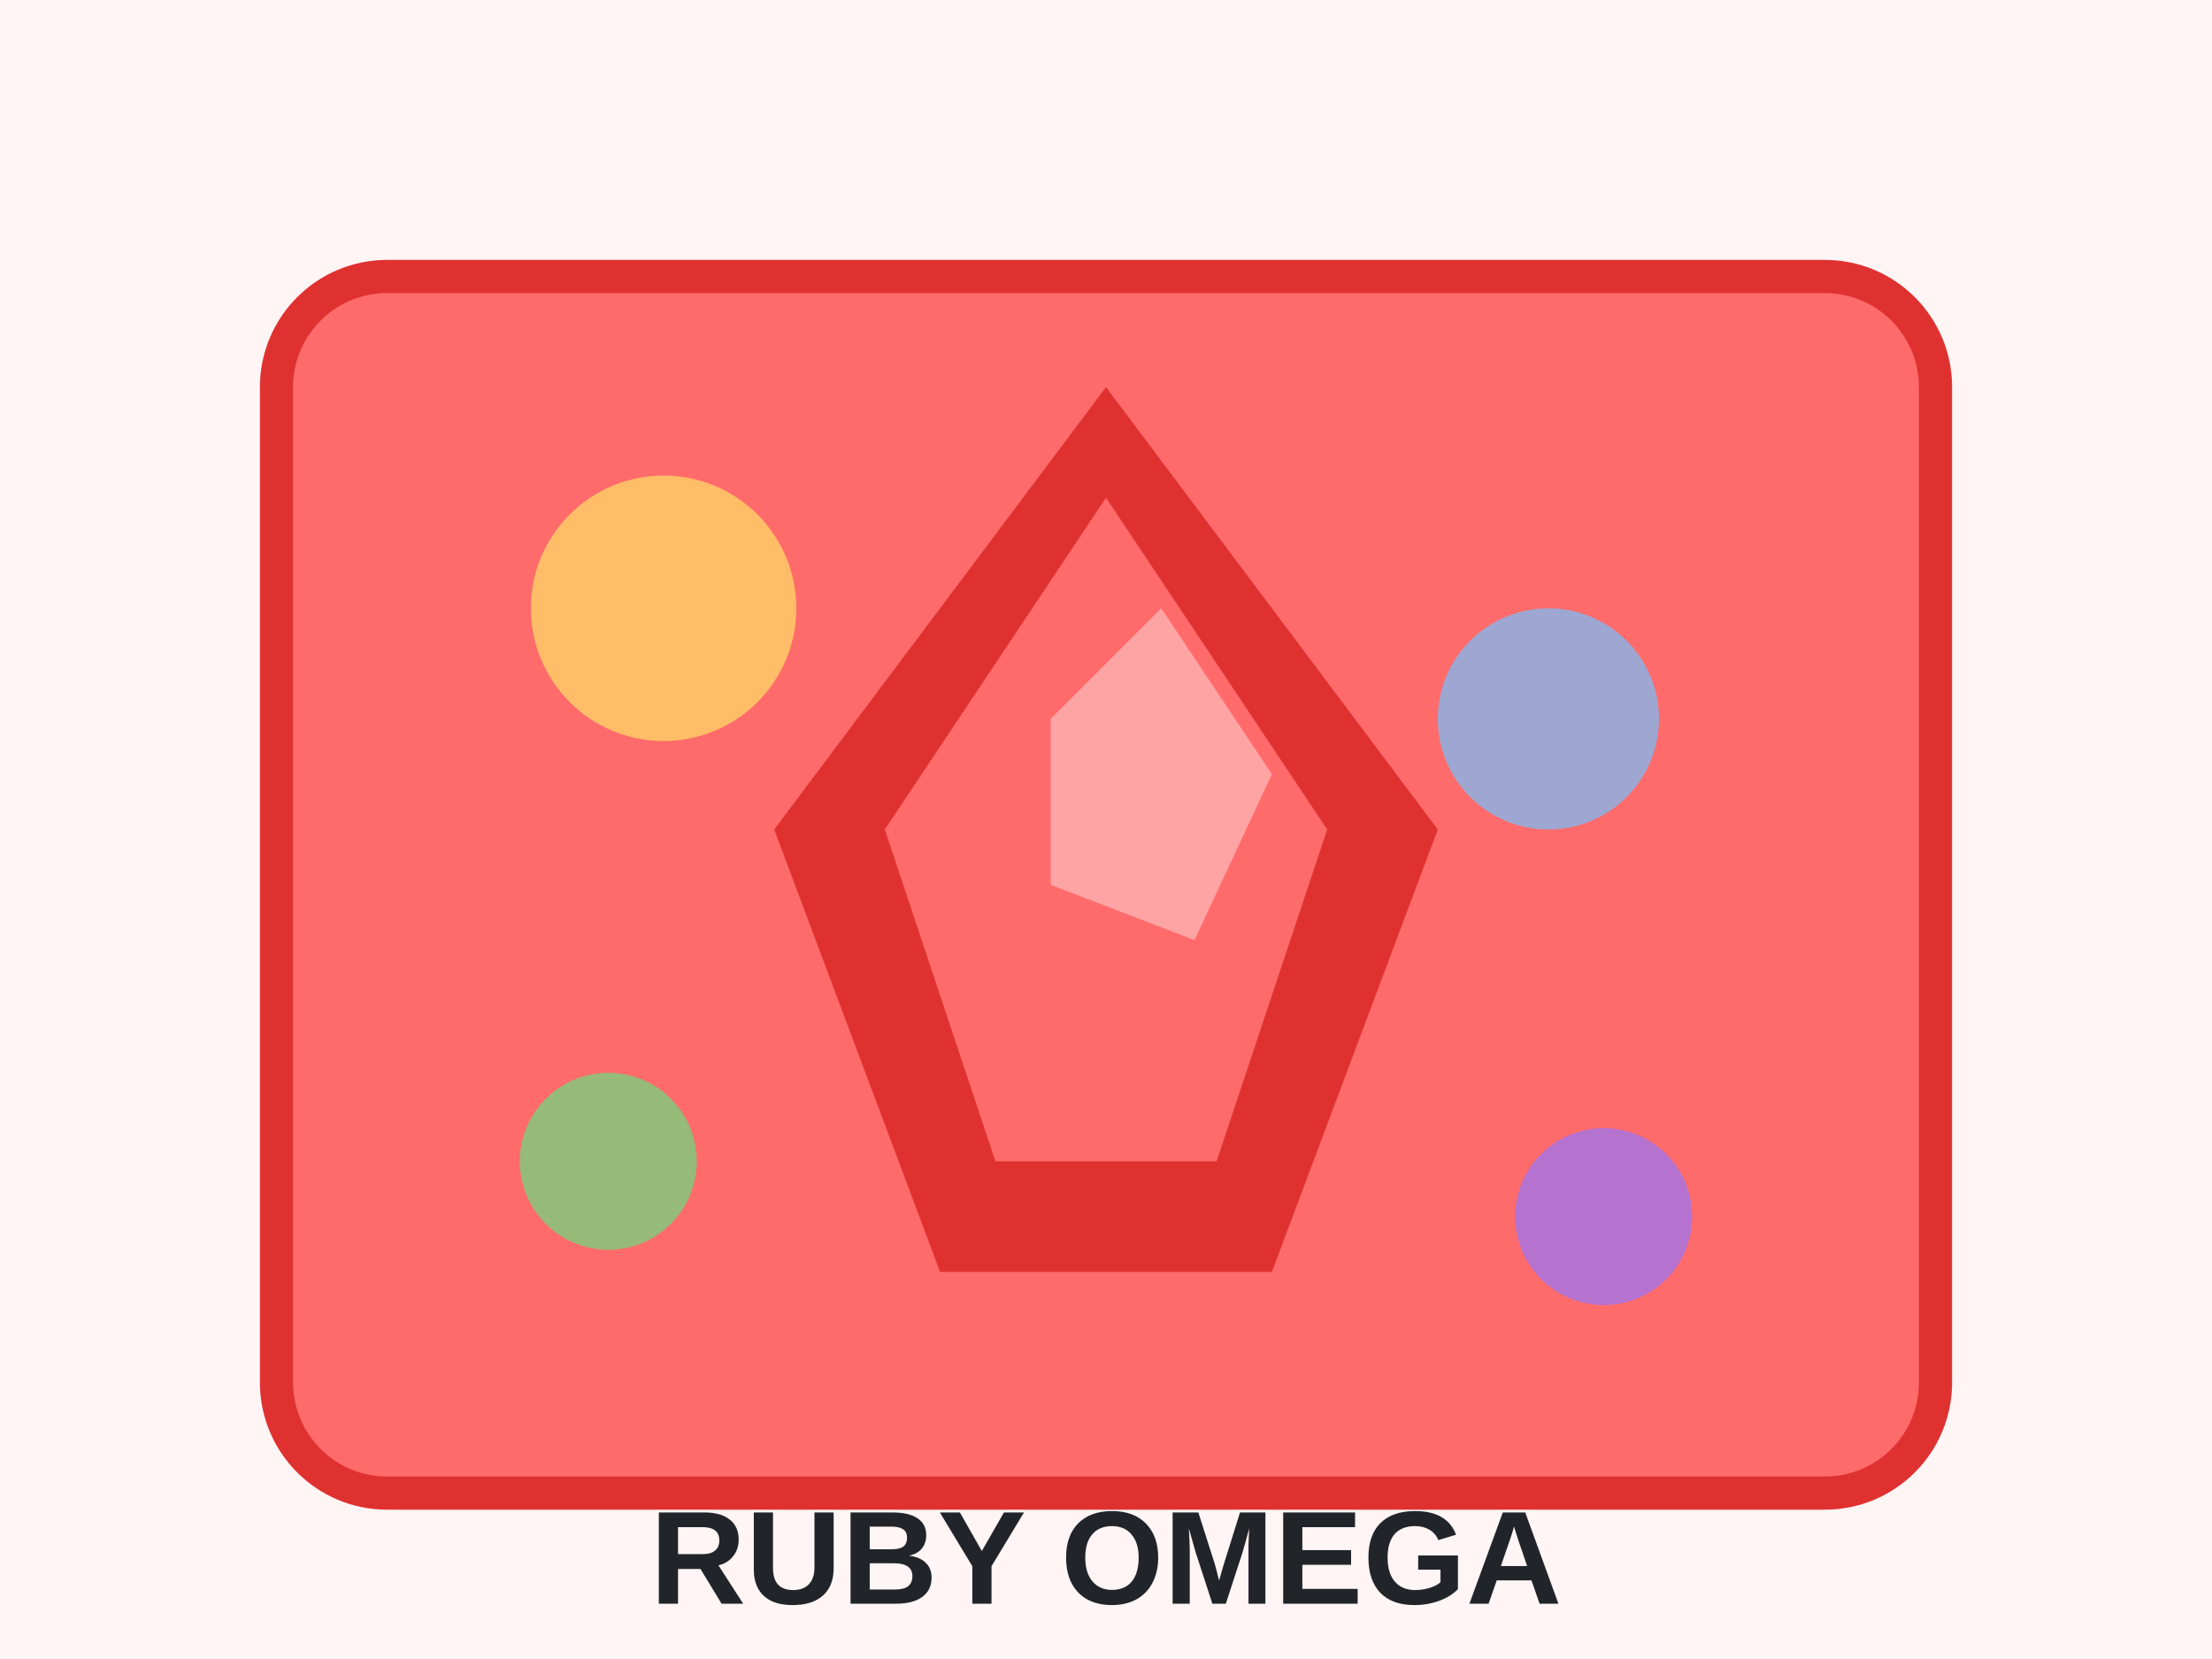
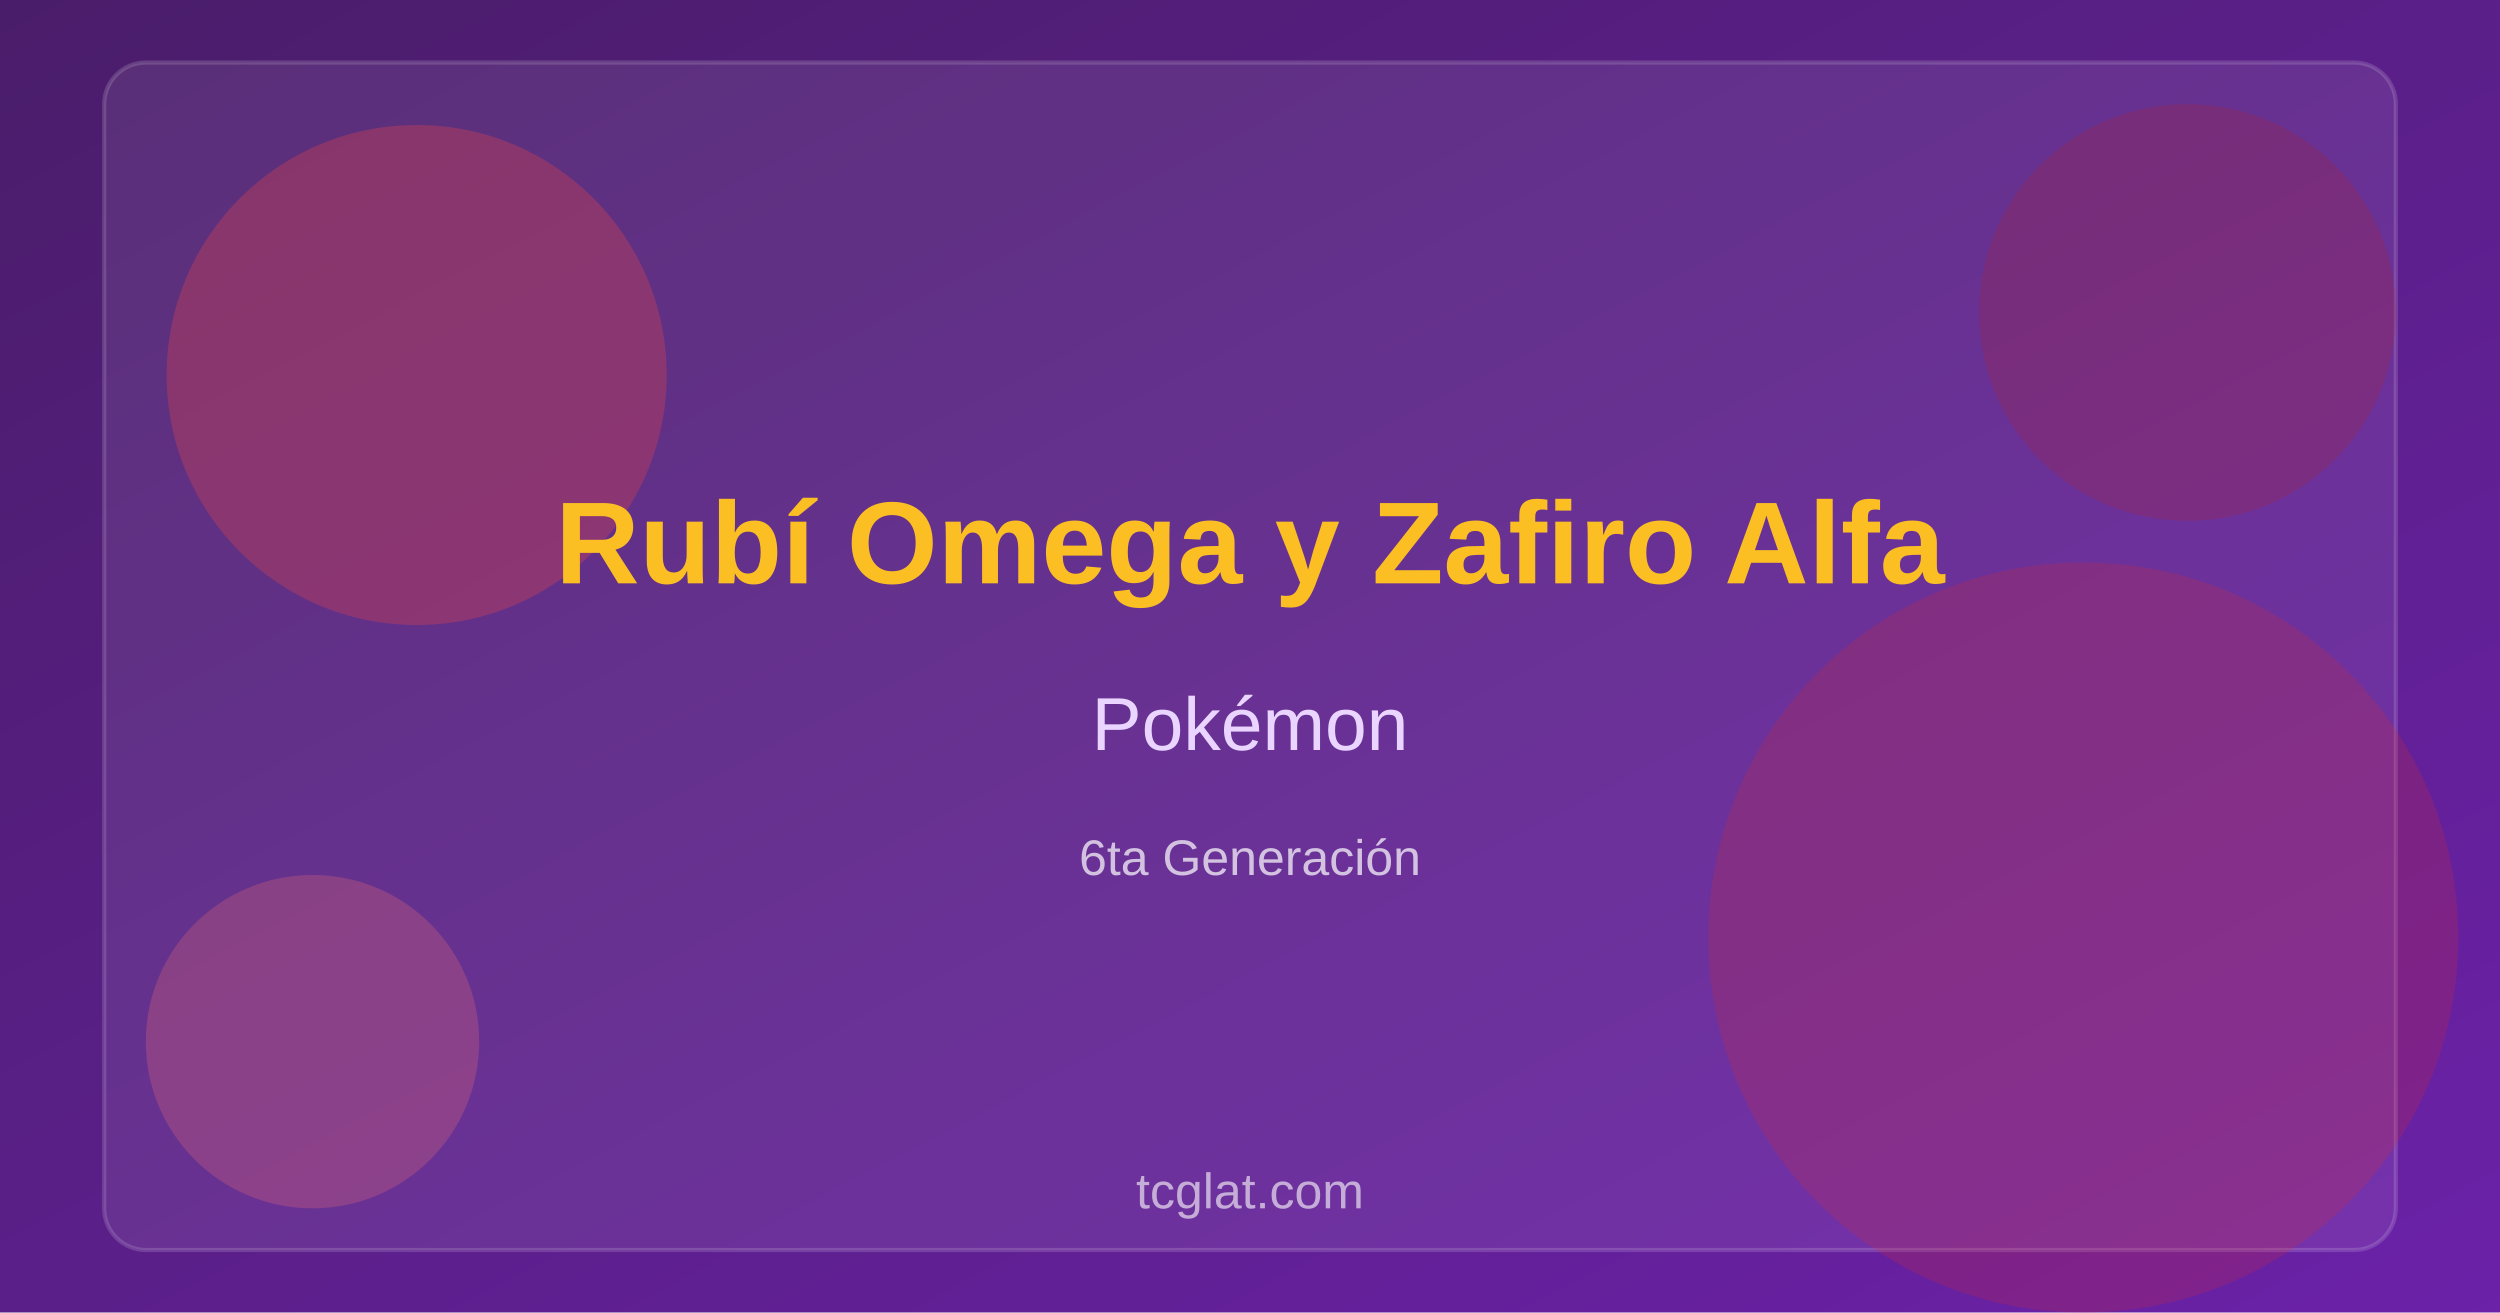
- <svg xmlns="http://www.w3.org/2000/svg" viewBox="0 0 200 150">
-   <rect width="200" height="150" fill="#FFF5F5" />
-   <rect x="25" y="25" width="150" height="110" rx="10" fill="#FF6B6B" stroke="#E03131" stroke-width="3" />
-   <polygon points="100,35 130,75 115,115 85,115 70,75" fill="#E03131" />
-   <polygon points="100,45 120,75 110,105 90,105 80,75" fill="#FF6B6B" />
-   <polygon points="105,55 115,70 108,85 95,80 95,65" fill="#FFC9C9" opacity="0.6" />
-   <circle cx="60" cy="55" r="12" fill="#FFE066" opacity="0.7" />
-   <circle cx="140" cy="65" r="10" fill="#74C0FC" opacity="0.7" />
-   <circle cx="55" cy="105" r="8" fill="#69DB7C" opacity="0.7" />
-   <circle cx="145" cy="110" r="8" fill="#9775FA" opacity="0.7" />
-   <text x="100" y="145" text-anchor="middle" font-family="Arial" font-size="12" font-weight="bold" fill="#212529">RUBY OMEGA</text>
+ <svg xmlns="http://www.w3.org/2000/svg" width="1200" height="630" viewBox="0 0 1200 630">
+   <defs>
+     <linearGradient id="bg" x1="0%" y1="0%" x2="100%" y2="100%">
+       <stop offset="0%" stop-color="#4a1d6a" />
+       <stop offset="100%" stop-color="#6b21a8" />
+     </linearGradient>
+   </defs>
+   <rect width="1200" height="630" fill="url(#bg)" />
+   <rect x="50" y="30" width="1100" height="570" rx="20" fill="rgba(255,255,255,0.08)" stroke="rgba(255,255,255,0.15)" stroke-width="2" />
+   <circle cx="200" cy="180" r="120" fill="#EF4444" opacity="0.3" />
+   <circle cx="1000" cy="450" r="180" fill="#DC2626" opacity="0.2" />
+   <circle cx="150" cy="500" r="80" fill="#F87171" opacity="0.25" />
+   <circle cx="1050" cy="150" r="100" fill="#B91C1C" opacity="0.2" />
+   <text x="600" y="280" text-anchor="middle" font-family="Arial Black, Arial, sans-serif" font-size="56" font-weight="bold" fill="#fbbf24">Rubí Omega y Zafiro Alfa</text>
+   <text x="600" y="360" text-anchor="middle" font-family="Arial, sans-serif" font-size="36" fill="#e9d5ff">Pokémon</text>
+   <text x="600" y="420" text-anchor="middle" font-family="Arial, sans-serif" font-size="24" fill="rgba(255,255,255,0.7)">6ta Generación</text>
+   <text x="600" y="580" text-anchor="middle" font-family="Arial, sans-serif" font-size="24" fill="rgba(255,255,255,0.6)">tcglat.com</text>
</svg>
